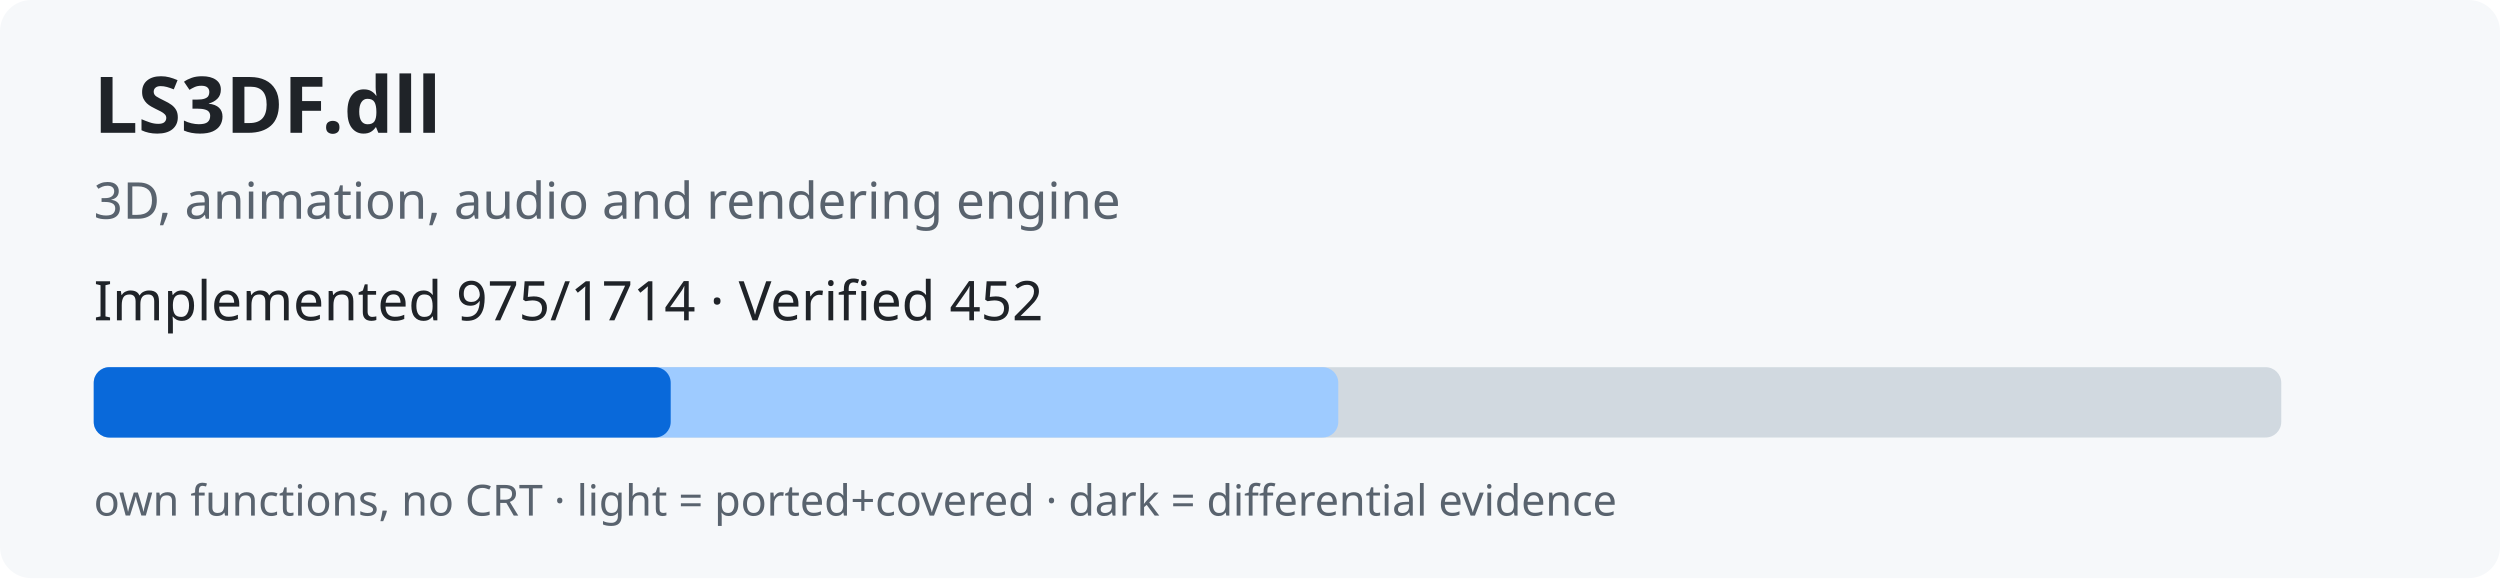
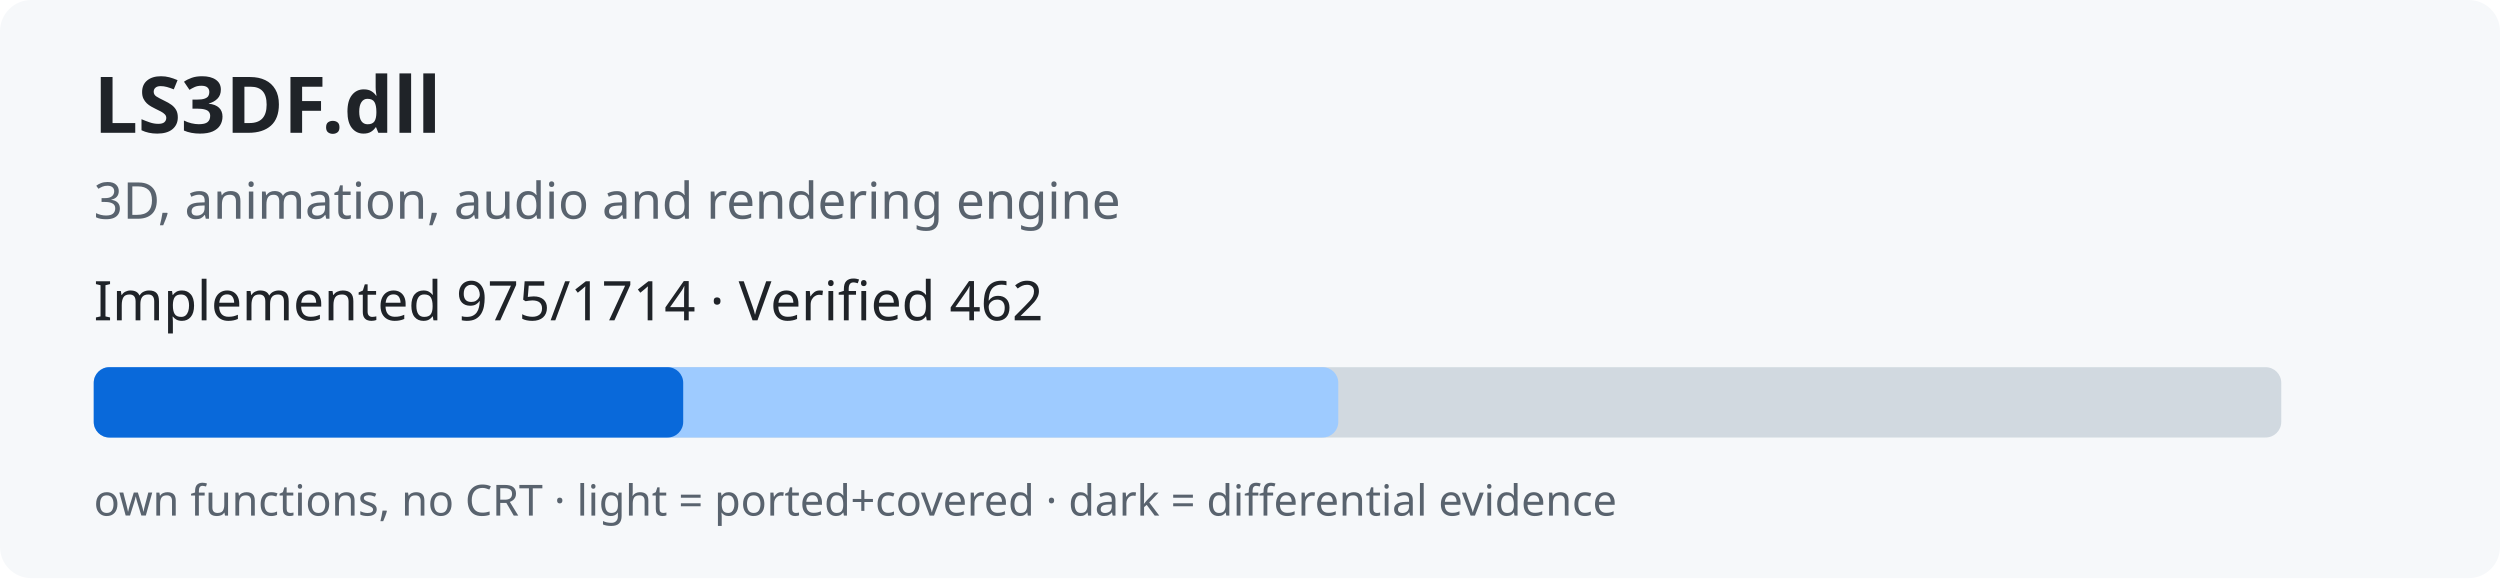
<svg xmlns="http://www.w3.org/2000/svg" width="640" height="148" role="img">
  <rect width="640" height="148" rx="8" fill="#f6f8fa" />
  <text x="24" y="34" font-family="sans-serif" font-size="20" font-weight="bold" fill="#1f2328">LS3DF.dll</text>
  <text x="24" y="56" font-family="sans-serif" font-size="13" fill="#59636e">3D, animation, audio and rendering engine</text>
-   <text x="24" y="82" font-family="sans-serif" font-size="14" fill="#1f2328">Implemented 975/1714 · Verified 452</text>
+   <text x="24" y="82" font-family="sans-serif" font-size="14" fill="#1f2328">Implemented 975/1714 · Verified 462</text>
  <rect x="24" y="94" width="560" height="18" rx="4" fill="#d1d9e0" />
  <rect x="24" y="94" width="318.6" height="18" rx="4" fill="#9ecbff" />
-   <rect x="24" y="94" width="147.7" height="18" rx="4" fill="#0969da" />
+   <rect x="24" y="94" width="150.9" height="18" rx="4" fill="#0969da" />
  <text x="24" y="132" font-family="sans-serif" font-size="11" fill="#59636e">own functions, no CRT · light = ported+covered · dark = differential evidence</text>
</svg>
